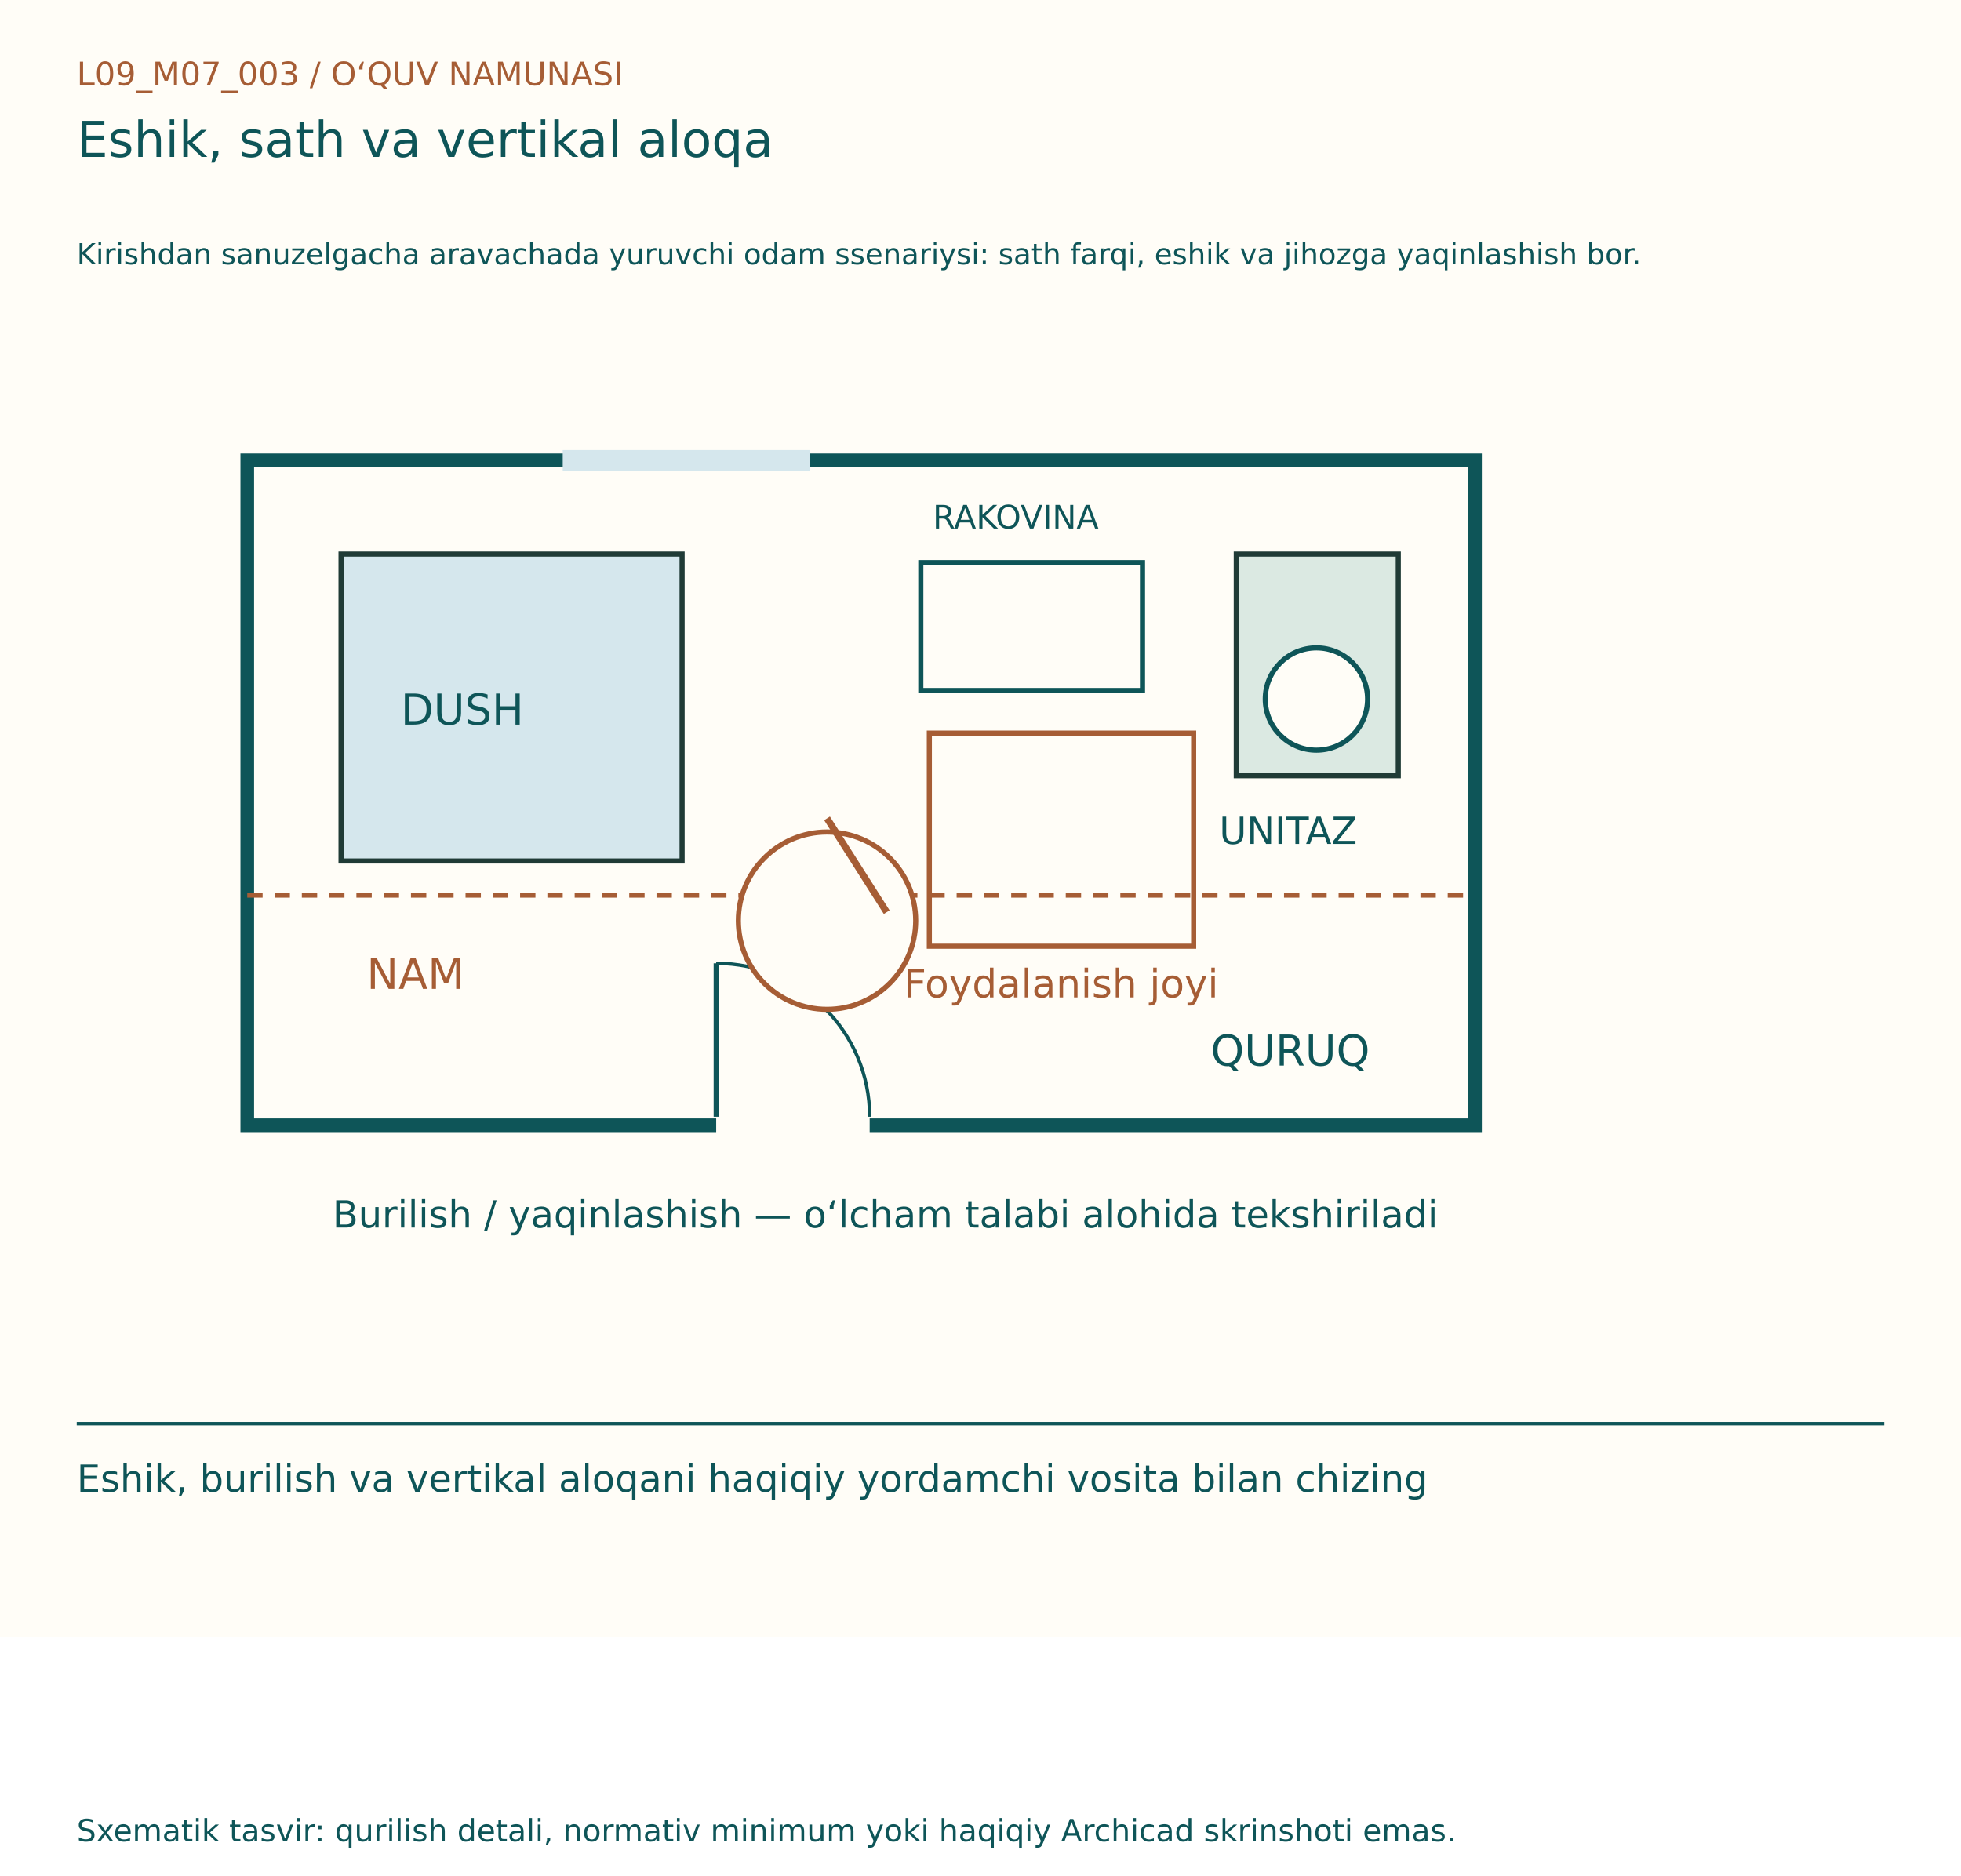
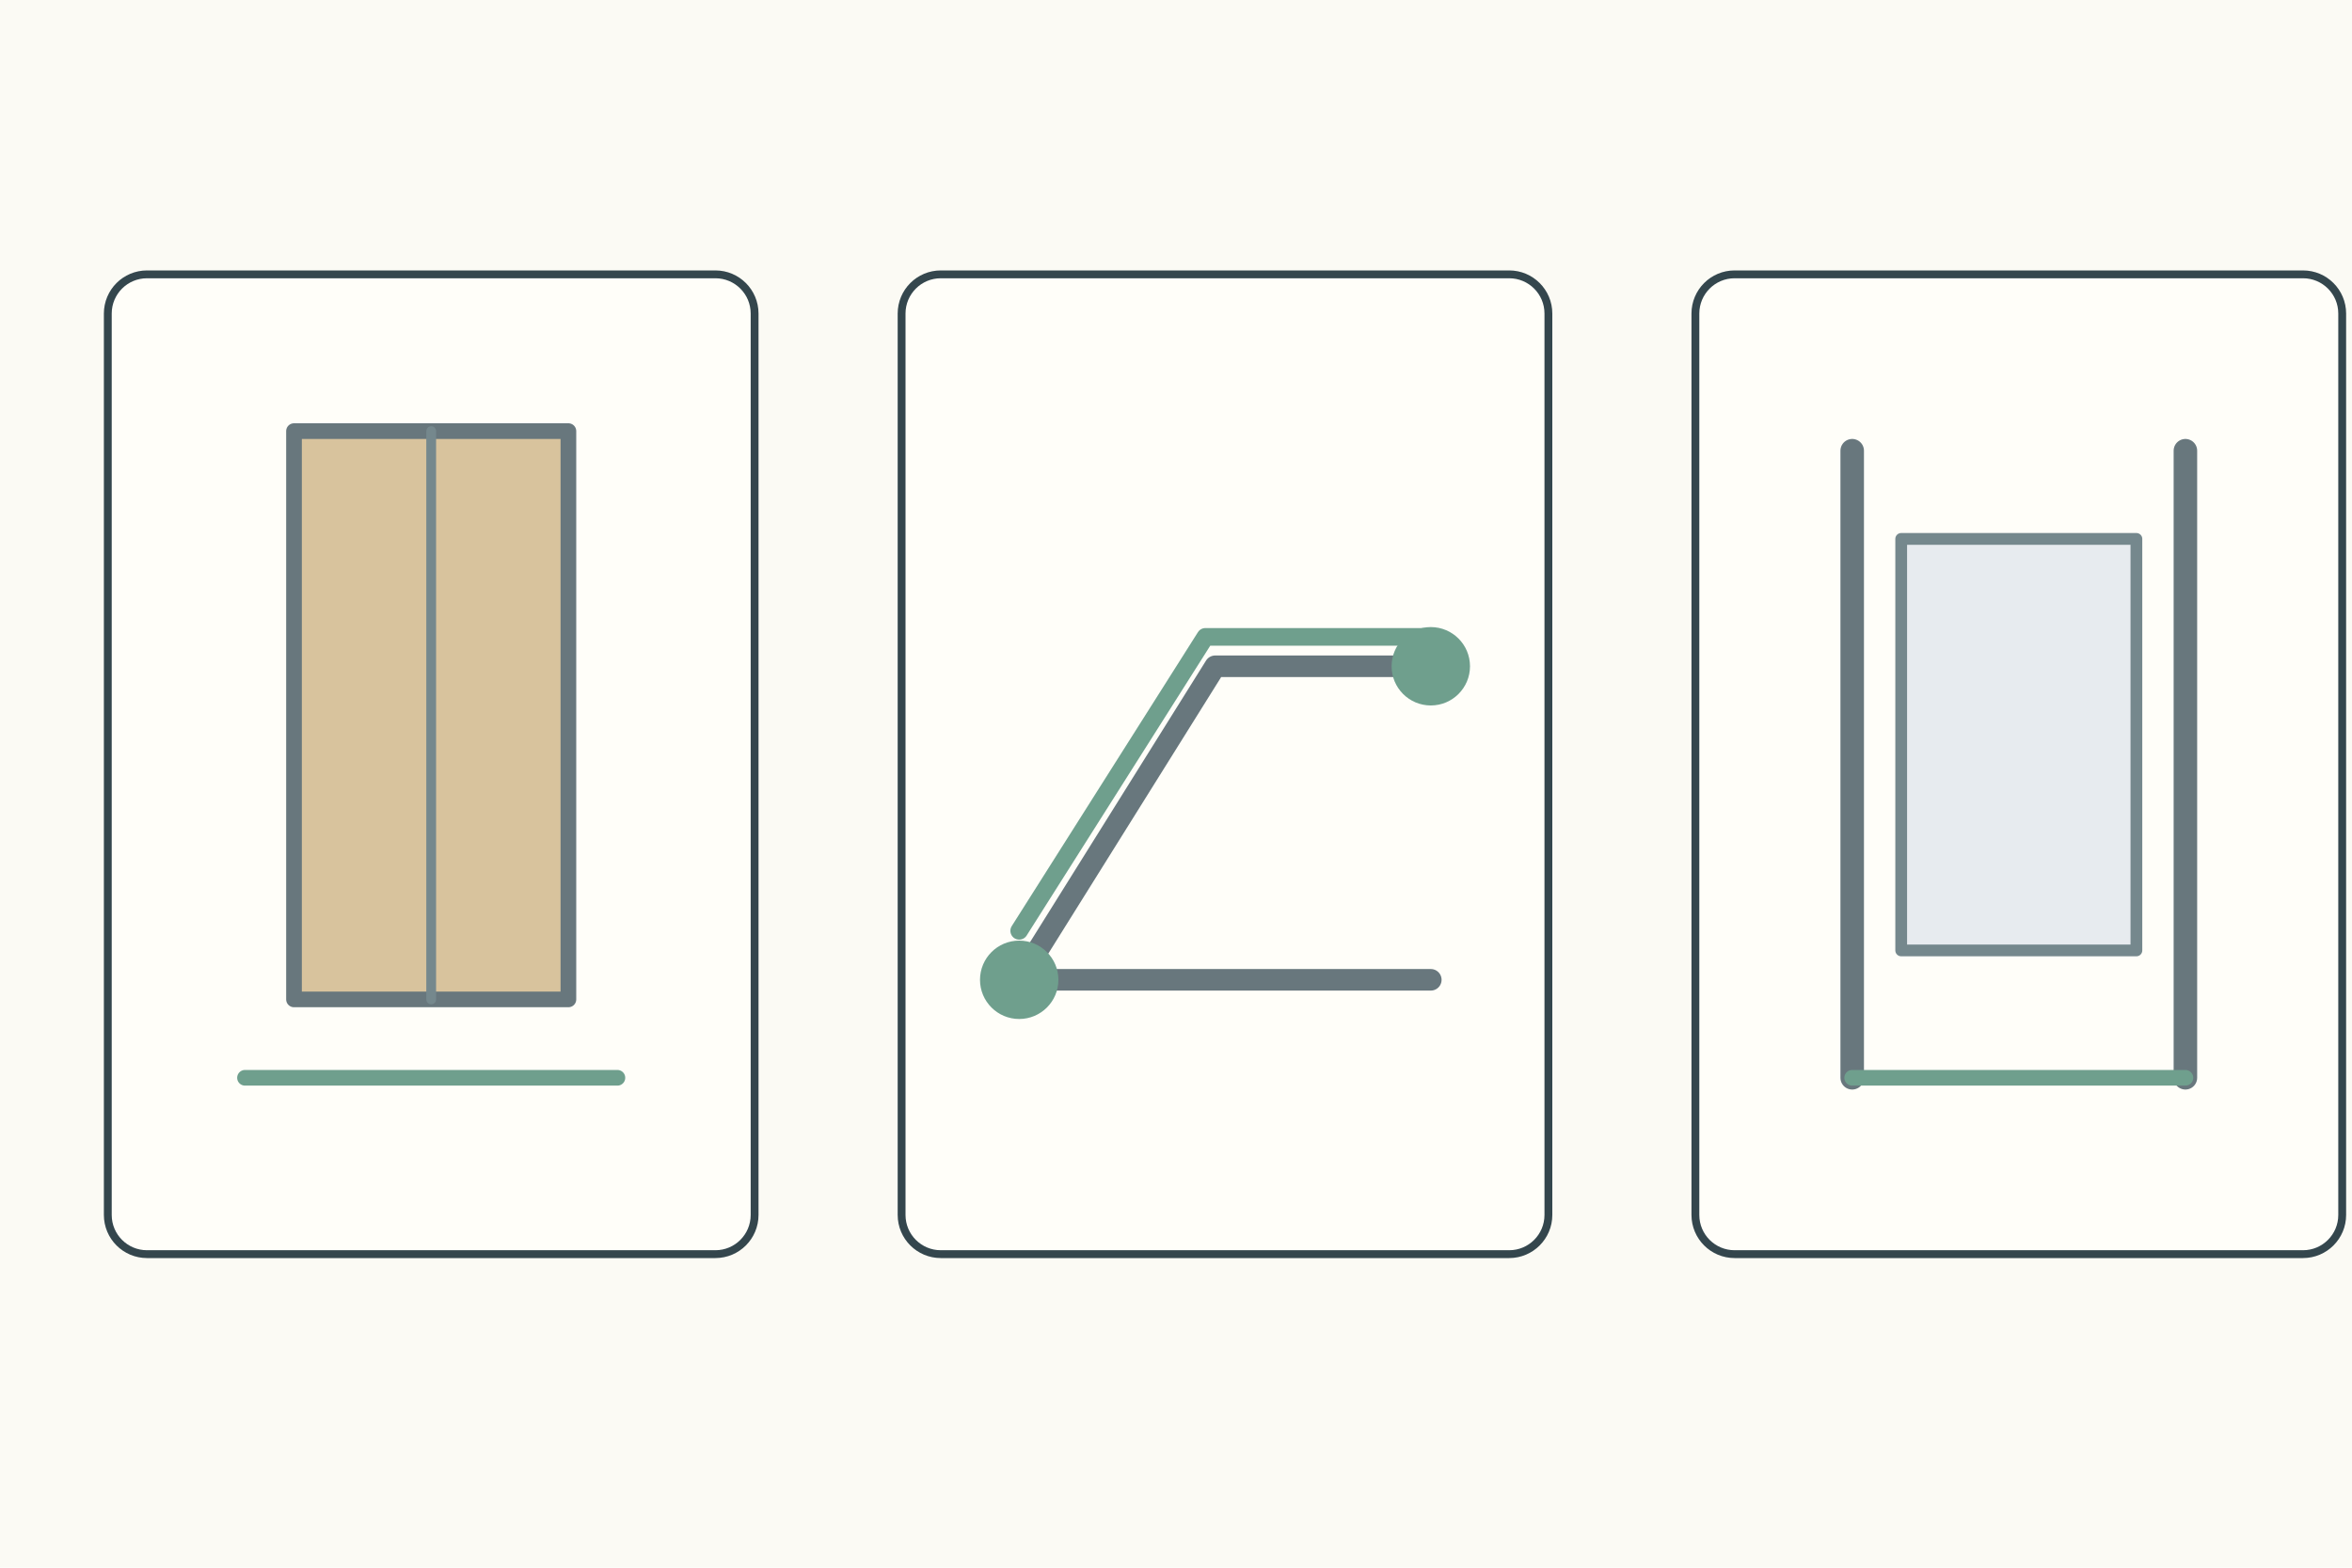
- <svg xmlns="http://www.w3.org/2000/svg" width="1150" height="1100" viewBox="0 0 1150 1100">
-   <rect width="1150" height="960" fill="#FFFDF7" />
-   <g font-family="DejaVu Sans, Segoe UI, sans-serif">
-     <text x="45" y="50" font-size="19" fill="#A65D35">L09_M07_003  /  O‘QUV NAMUNASI</text>
-     <text x="45" y="92" font-size="29" fill="#0E5558">Eshik, sath va vertikal aloqa</text>
-     <text x="45" y="155" font-size="17" fill="#0E5558">Kirishdan sanuzelgacha aravachada yuruvchi odam ssenariysi: sath farqi, eshik va jihozga yaqinlashish bor.</text>
-     <g transform="translate(0,80)">
-       <rect x="145" y="190" width="720" height="390" fill="#FFFDF7" stroke="#0E5558" stroke-width="8" />
-       <line x1="420" y1="580" x2="510" y2="580" stroke="#FFFDF7" stroke-width="12" />
-       <line x1="420" y1="575" x2="420" y2="485" stroke="#0E5558" stroke-width="3" />
-       <path d="M510,575 A90,90 0 0,0 420,485" fill="none" stroke="#0E5558" stroke-width="2" />
-       <line x1="330" y1="190" x2="475" y2="190" stroke="#D5E7ED" stroke-width="12" />
-       <rect x="200" y="245" width="200" height="180" fill="#D5E7ED" stroke="#203B36" stroke-width="3" />
-       <text x="235" y="345" font-size="25" fill="#0E5558">DUSH</text>
-       <rect x="540" y="250" width="130" height="75" fill="#FFFDF7" stroke="#0E5558" stroke-width="3" />
-       <text x="547" y="230" font-size="19" fill="#0E5558">RAKOVINA</text>
-       <rect x="725" y="245" width="95" height="130" fill="#DBE9E2" stroke="#203B36" stroke-width="3" />
-       <circle cx="772" cy="330" r="30" fill="#FFFDF7" stroke="#0E5558" stroke-width="3" />
-       <text x="715" y="415" font-size="22" fill="#0E5558">UNITAZ</text>
-       <rect x="545" y="350" width="155" height="125" fill="none" stroke="#A65D35" stroke-width="3" />
-       <text x="530" y="505" font-size="23" fill="#A65D35">Foydalanish joyi</text>
-       <line x1="145" y1="445" x2="865" y2="445" stroke="#A65D35" stroke-width="3" stroke-dasharray="9 7" />
-       <text x="215" y="500" font-size="25" fill="#A65D35">NAM</text>
-       <text x="710" y="545" font-size="25" fill="#0E5558">QURUQ</text>
-       <circle cx="485" cy="460" r="52" fill="#FFFDF7" stroke="#A65D35" stroke-width="3" />
-       <line x1="485" y1="400" x2="520" y2="455" stroke="#A65D35" stroke-width="4" />
-       <text x="195" y="640" font-size="22" fill="#0E5558">Burilish / yaqinlashish — o‘lcham talabi alohida tekshiriladi</text>
+ <svg xmlns="http://www.w3.org/2000/svg" width="1200" height="800">
+   <rect width="1200" height="800" fill="#fbfaf4" />
+   <g stroke="#34464d" stroke-width="4" fill="none" stroke-linecap="round" stroke-linejoin="round">
+     <g transform="translate(55 140)">
+       <g>
+         <rect width="330" height="500" rx="20" fill="#fffef9" />
+         <rect x="95" y="80" width="140" height="290" fill="#d8c39d" stroke="#68777d" stroke-width="8" />
+         <path d="M165 80v290" stroke="#75888d" stroke-width="5" />
+         <path d="M70 410h190" stroke="#6f9f8d" stroke-width="8" />
+       </g>
+       <g transform="translate(405 0)">
+         <rect width="330" height="500" rx="20" fill="#fffef9" />
+         <path d="M60 360h210M60 360l100-160h110" stroke="#68777d" stroke-width="11" />
+         <path d="M60 335l95-150h115" stroke="#6f9f8d" stroke-width="9" />
+         <circle cx="60" cy="360" r="20" fill="#6f9f8d" stroke="none" />
+         <circle cx="270" cy="200" r="20" fill="#6f9f8d" stroke="none" />
+       </g>
+       <g transform="translate(810 0)">
+         <rect width="330" height="500" rx="20" fill="#fffef9" />
+         <path d="M80 410V90M250 410V90" stroke="#68777d" stroke-width="12" />
+         <rect x="105" y="135" width="120" height="210" fill="#e7ebef" stroke="#75888d" stroke-width="6" />
+         <path d="M80 410h170" stroke="#6f9f8d" stroke-width="8" />
+       </g>
    </g>
-     <line x1="45" y1="835" x2="1105" y2="835" stroke="#0E5558" stroke-width="2" />
-     <text x="45" y="875" font-size="22" fill="#0E5558">Eshik, burilish va vertikal aloqani haqiqiy yordamchi vosita bilan chizing</text>
-     <text x="45" y="1080" font-size="18" fill="#0E5558">Sxematik tasvir: qurilish detali, normativ minimum yoki haqiqiy Archicad skrinshoti emas.</text>
  </g>
</svg>
